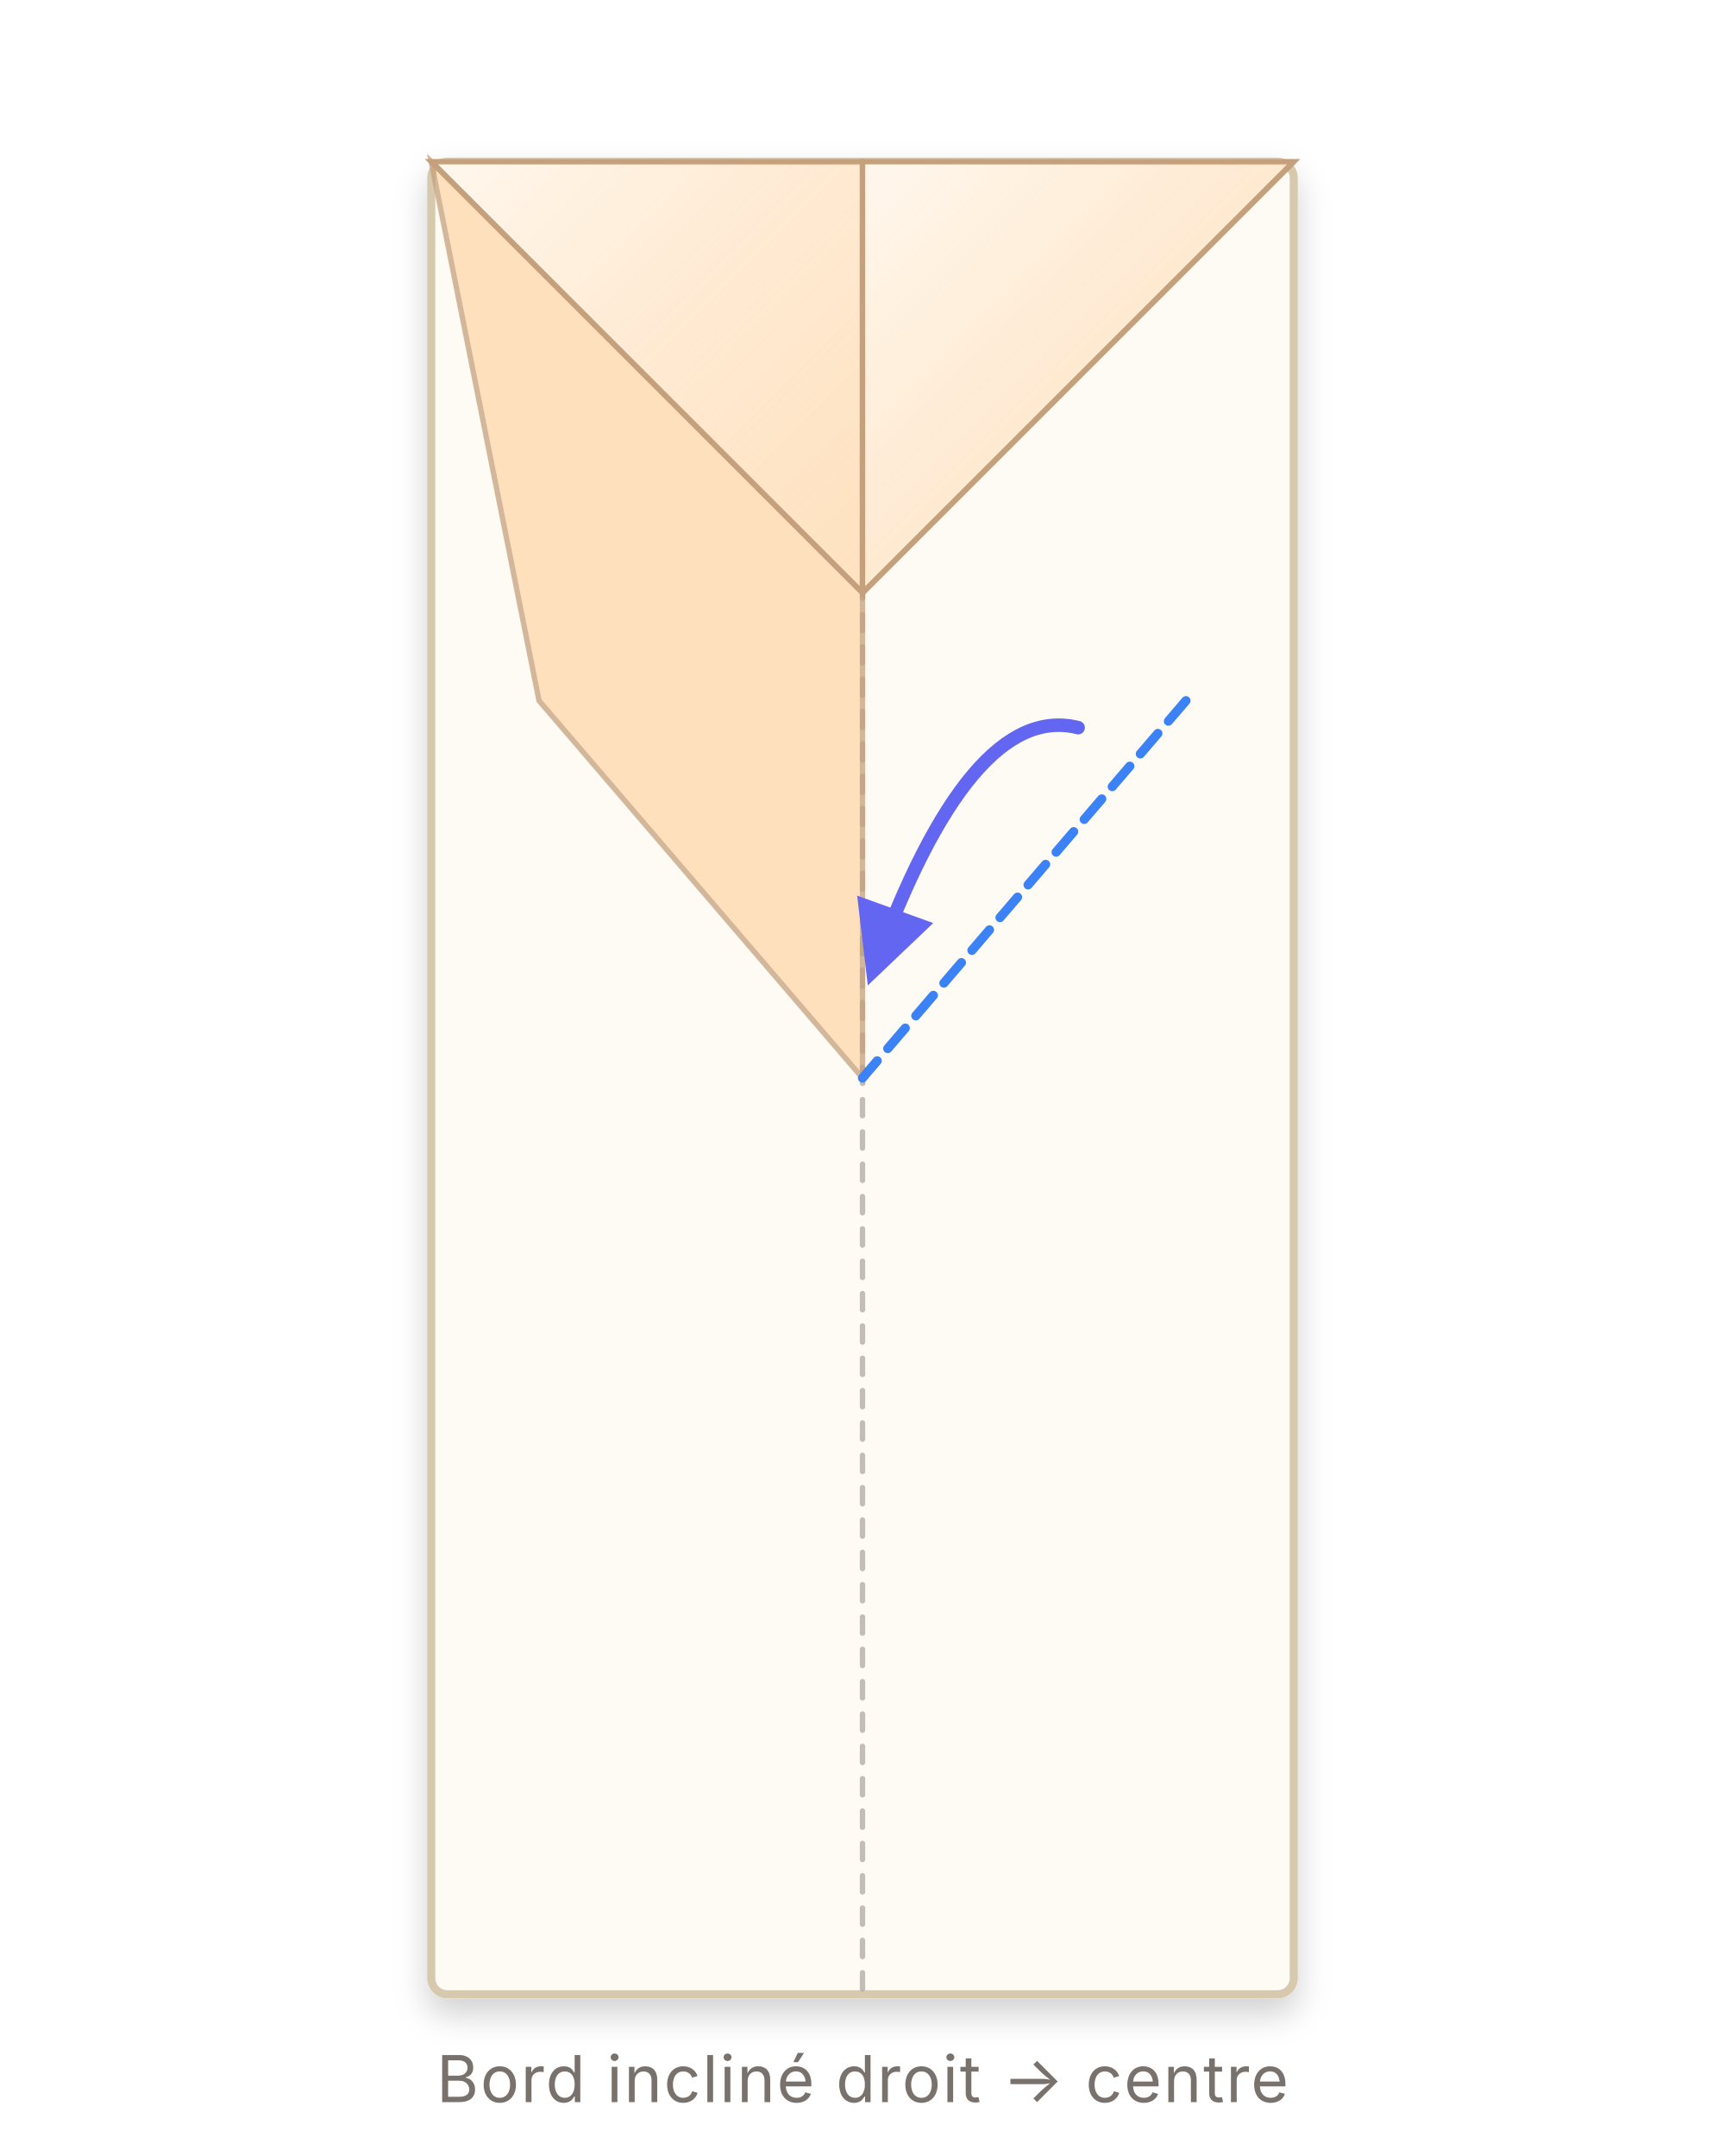
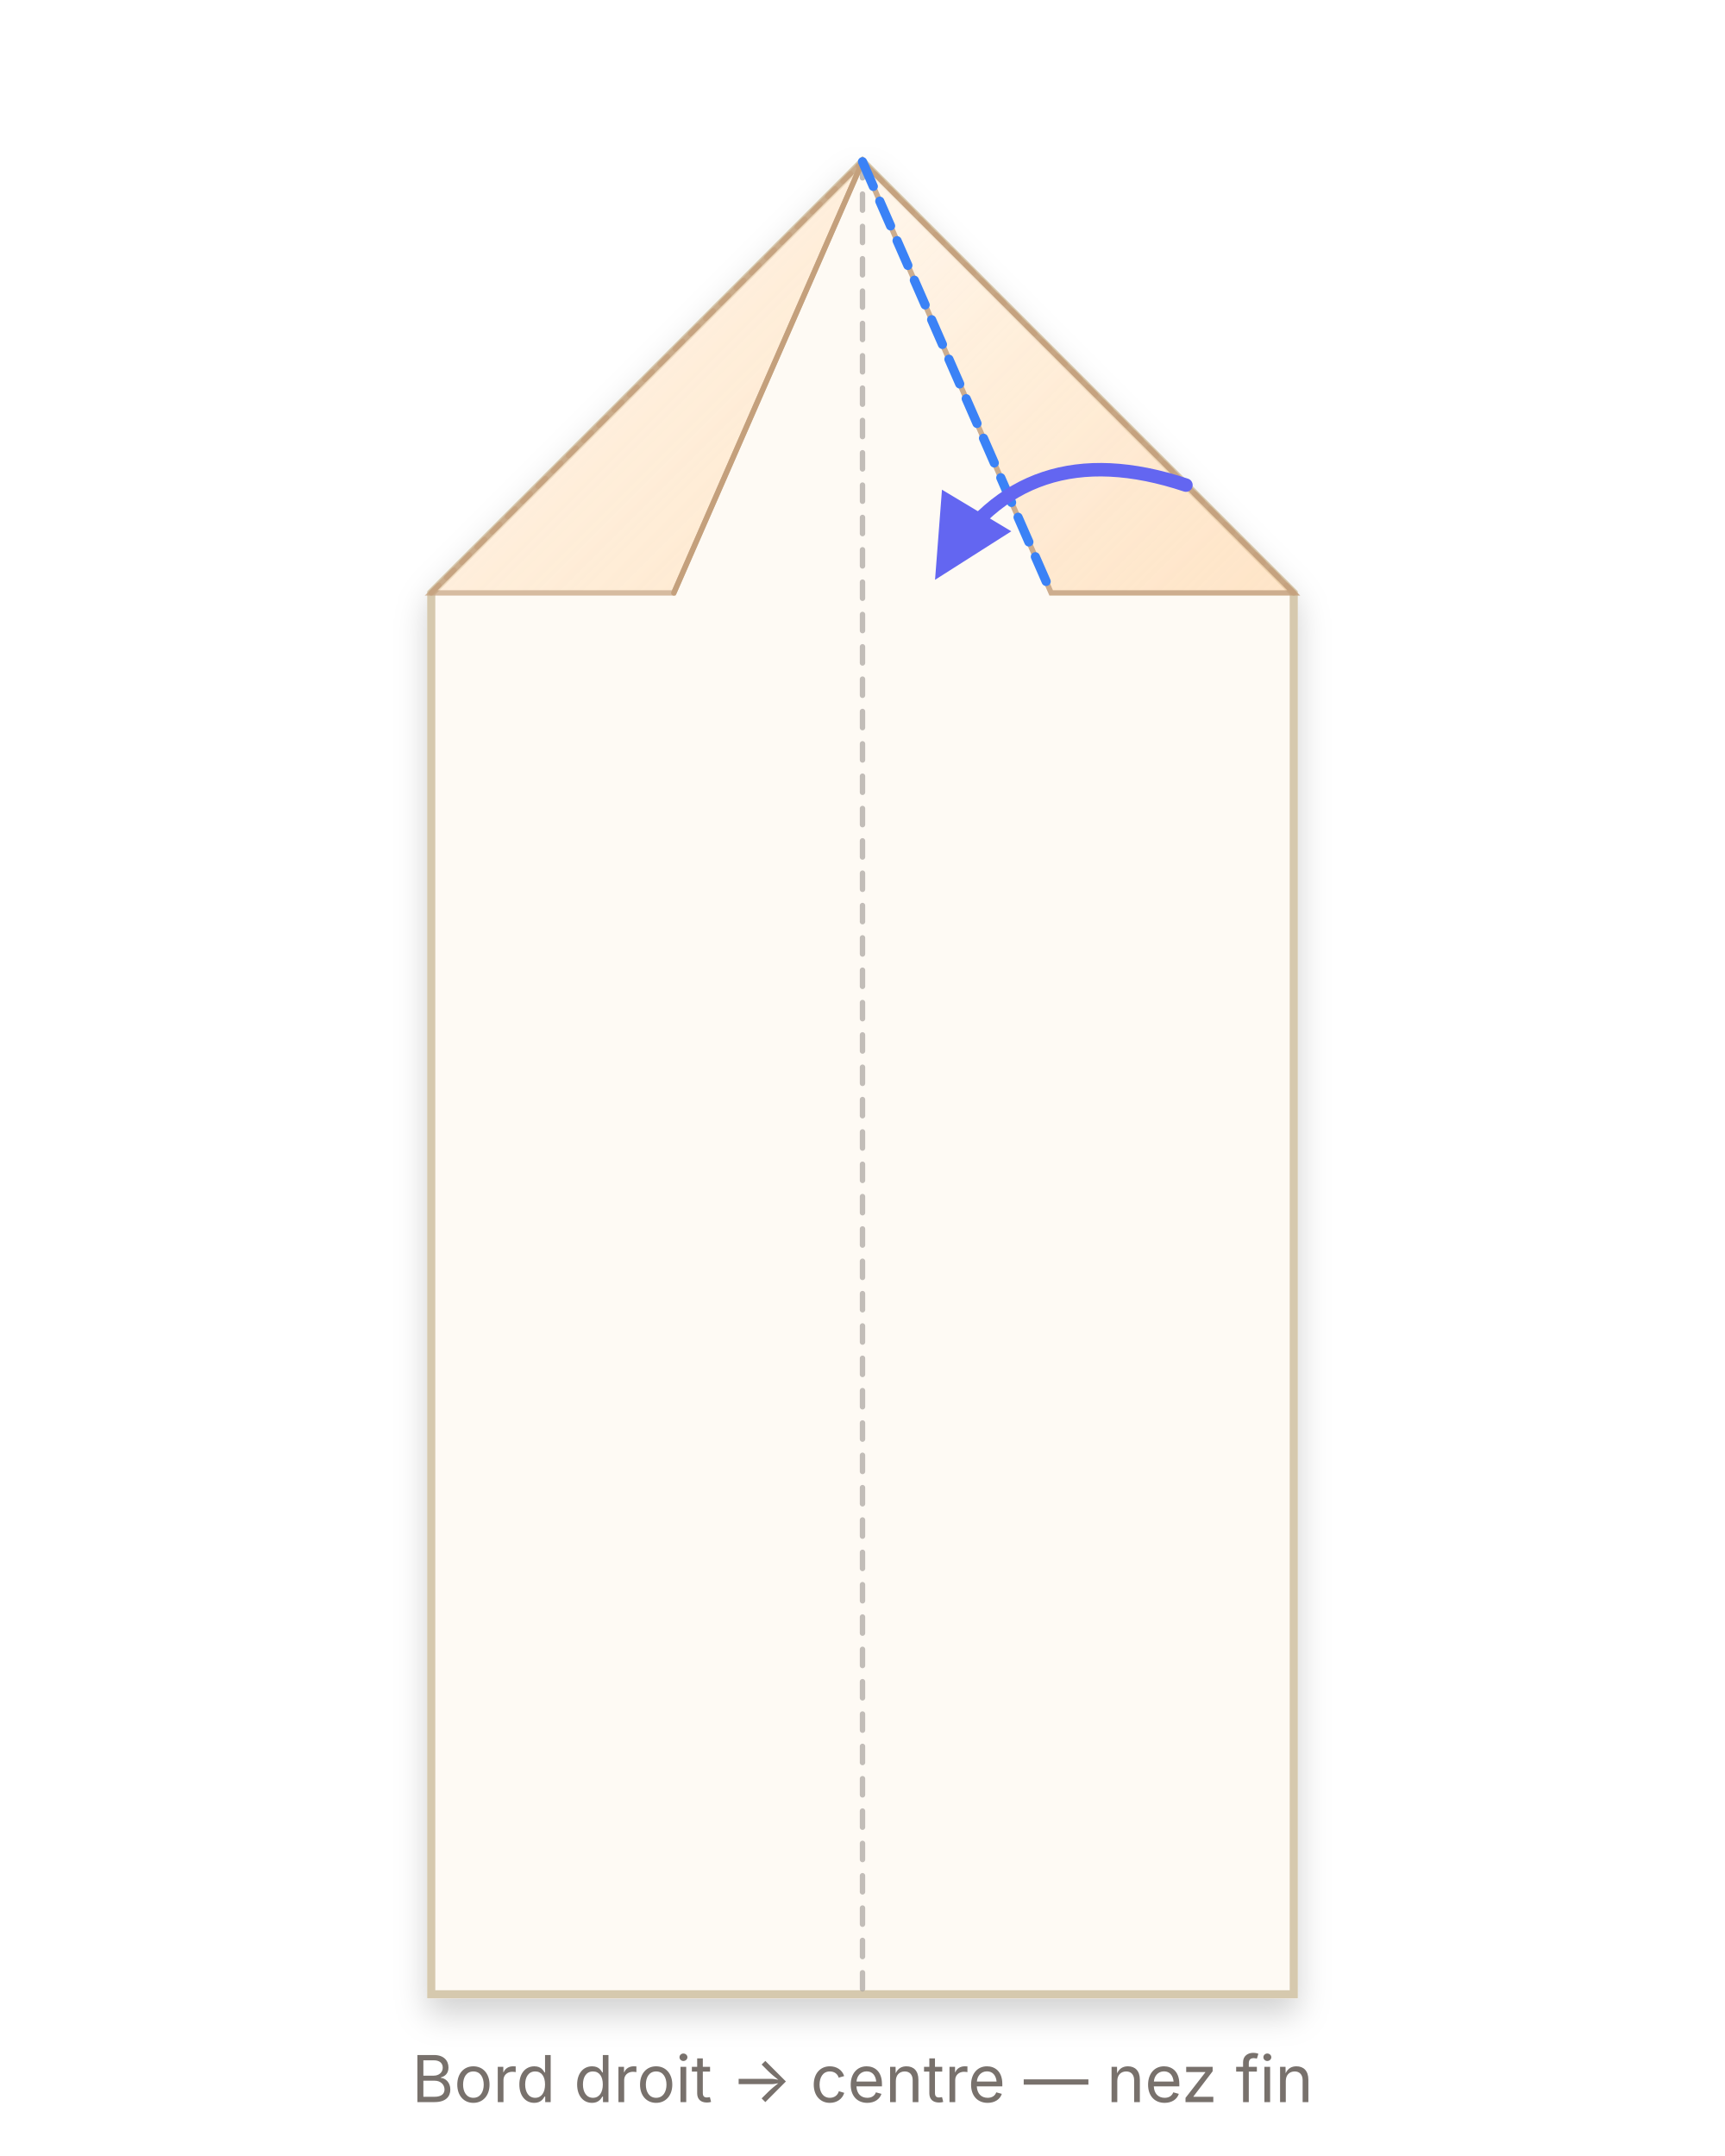
- <svg xmlns="http://www.w3.org/2000/svg" viewBox="0 0 320 400" fill="none" font-family="system-ui, -apple-system, sans-serif">
+ <svg xmlns="http://www.w3.org/2000/svg" viewBox="0 0 320 400" fill="none" font-family="system-ui,-apple-system,sans-serif">
  <defs>
    <filter id="ps" x="-10%" y="-10%" width="120%" height="120%">
      <feGaussianBlur in="SourceAlpha" stdDeviation="3" />
      <feOffset dx="0" dy="3" />
      <feComponentTransfer>
        <feFuncA type="linear" slope="0.18" />
      </feComponentTransfer>
      <feMerge>
        <feMergeNode />
        <feMergeNode in="SourceGraphic" />
      </feMerge>
    </filter>
    <marker id="arr" viewBox="0 0 10 10" refX="8" refY="5" markerWidth="6" markerHeight="6" orient="auto-start-reverse">
      <path d="M 0 0 L 10 5 L 0 10 z" fill="#6366f1" />
    </marker>
    <marker id="arrT" viewBox="0 0 10 10" refX="8" refY="5" markerWidth="6" markerHeight="6" orient="auto-start-reverse">
      <path d="M 0 0 L 10 5 L 0 10 z" fill="#14b8a6" />
    </marker>
    <linearGradient id="foldTri" x1="0" y1="0" x2="1" y2="1">
      <stop offset="0" stop-color="#fff7ed" />
      <stop offset="1" stop-color="#fed7aa" stop-opacity="0.7" />
    </linearGradient>
  </defs>
-   <rect x="80" y="30" width="160" height="340" rx="3" fill="#fefaf4" stroke="#d6c9ae" stroke-width="1.5" filter="url(#ps)" />
+   <polygon points="160,30 240,110 240,370 80,370 80,110" fill="#fefaf4" stroke="#d6c9ae" stroke-width="1.5" filter="url(#ps)" />
  <line x1="160" y1="30" x2="160" y2="370" stroke="#a8a29e" stroke-width="1" stroke-dasharray="3 3" stroke-linecap="round" opacity="0.7" />
-   <polygon points="80,30 160,30 160,110" fill="url(#foldTri)" stroke="#c4a07c" stroke-width="1" />
-   <polygon points="240,30 160,30 160,110" fill="url(#foldTri)" stroke="#c4a07c" stroke-width="1" />
-   <line x1="80" y1="30" x2="160" y2="110" stroke="#c4a07c" stroke-width="1" />
-   <line x1="240" y1="30" x2="160" y2="110" stroke="#c4a07c" stroke-width="1" />
-   <polygon points="80,30 160,110 160,200 100,130" fill="#fed7aa" stroke="#c4a07c" stroke-width="1" opacity="0.75" />
-   <line x1="220" y1="130" x2="160" y2="200" stroke="#3b82f6" stroke-width="1.7" stroke-dasharray="5 3" stroke-linecap="round" />
-   <path d="M 200 135 Q 180 130 162 180" stroke="#6366f1" stroke-width="2.5" stroke-linecap="round" fill="none" marker-end="url(#arr)" />
-   <text x="160" y="390" text-anchor="middle" font-size="12" fill="#78716c" letter-spacing="0.3">Bord incliné droit → centre</text>
+   <line x1="80" y1="110" x2="160" y2="30" stroke="#c4a07c" stroke-width="1" stroke-dasharray="2 2" stroke-linecap="round" opacity="0.7" />
+   <line x1="240" y1="110" x2="160" y2="30" stroke="#c4a07c" stroke-width="1" stroke-dasharray="2 2" stroke-linecap="round" opacity="0.7" />
+   <polygon points="160,30 80,110 125,110" fill="url(#foldTri)" stroke="#c4a07c" stroke-width="1" opacity="0.7" />
+   <line x1="160" y1="30" x2="125" y2="110" stroke="#c4a07c" stroke-width="1" stroke-linecap="round" />
+   <polygon points="160,30 240,110 195,110" fill="url(#foldTri)" stroke="#c4a07c" stroke-width="1" opacity="0.85" />
+   <line x1="160" y1="30" x2="195" y2="110" stroke="#3b82f6" stroke-width="1.7" stroke-dasharray="5 3" stroke-linecap="round" />
+   <path d="M 220 90 Q 190 80 175 105" stroke="#6366f1" stroke-width="2.5" stroke-linecap="round" fill="none" marker-end="url(#arr)" />
+   <text x="160" y="390" text-anchor="middle" font-size="12" fill="#78716c">Bord droit → centre — nez fin</text>
</svg>
